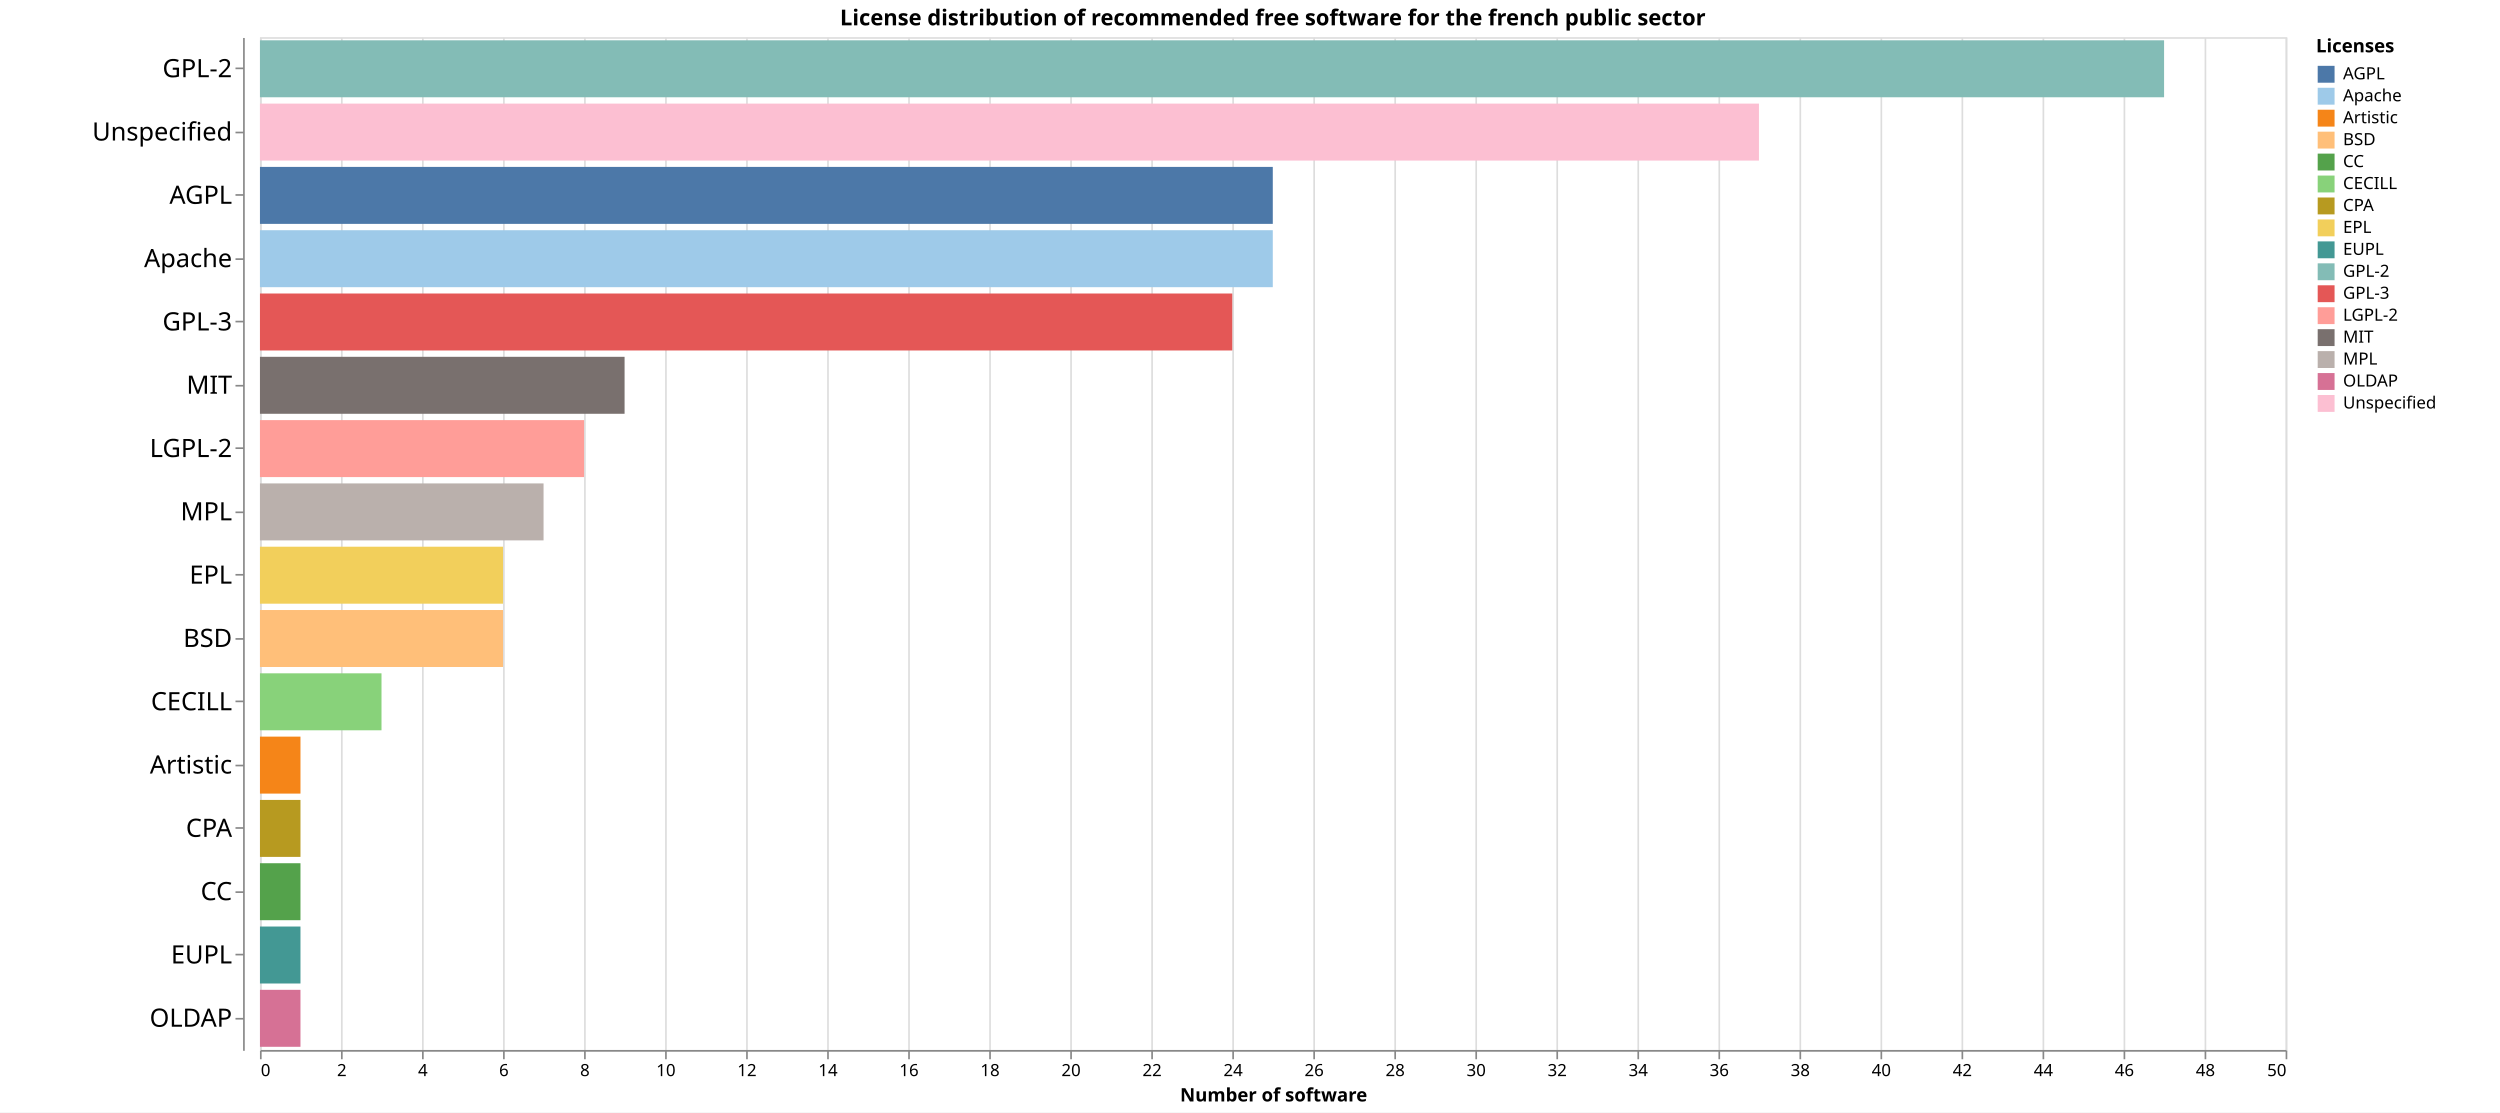
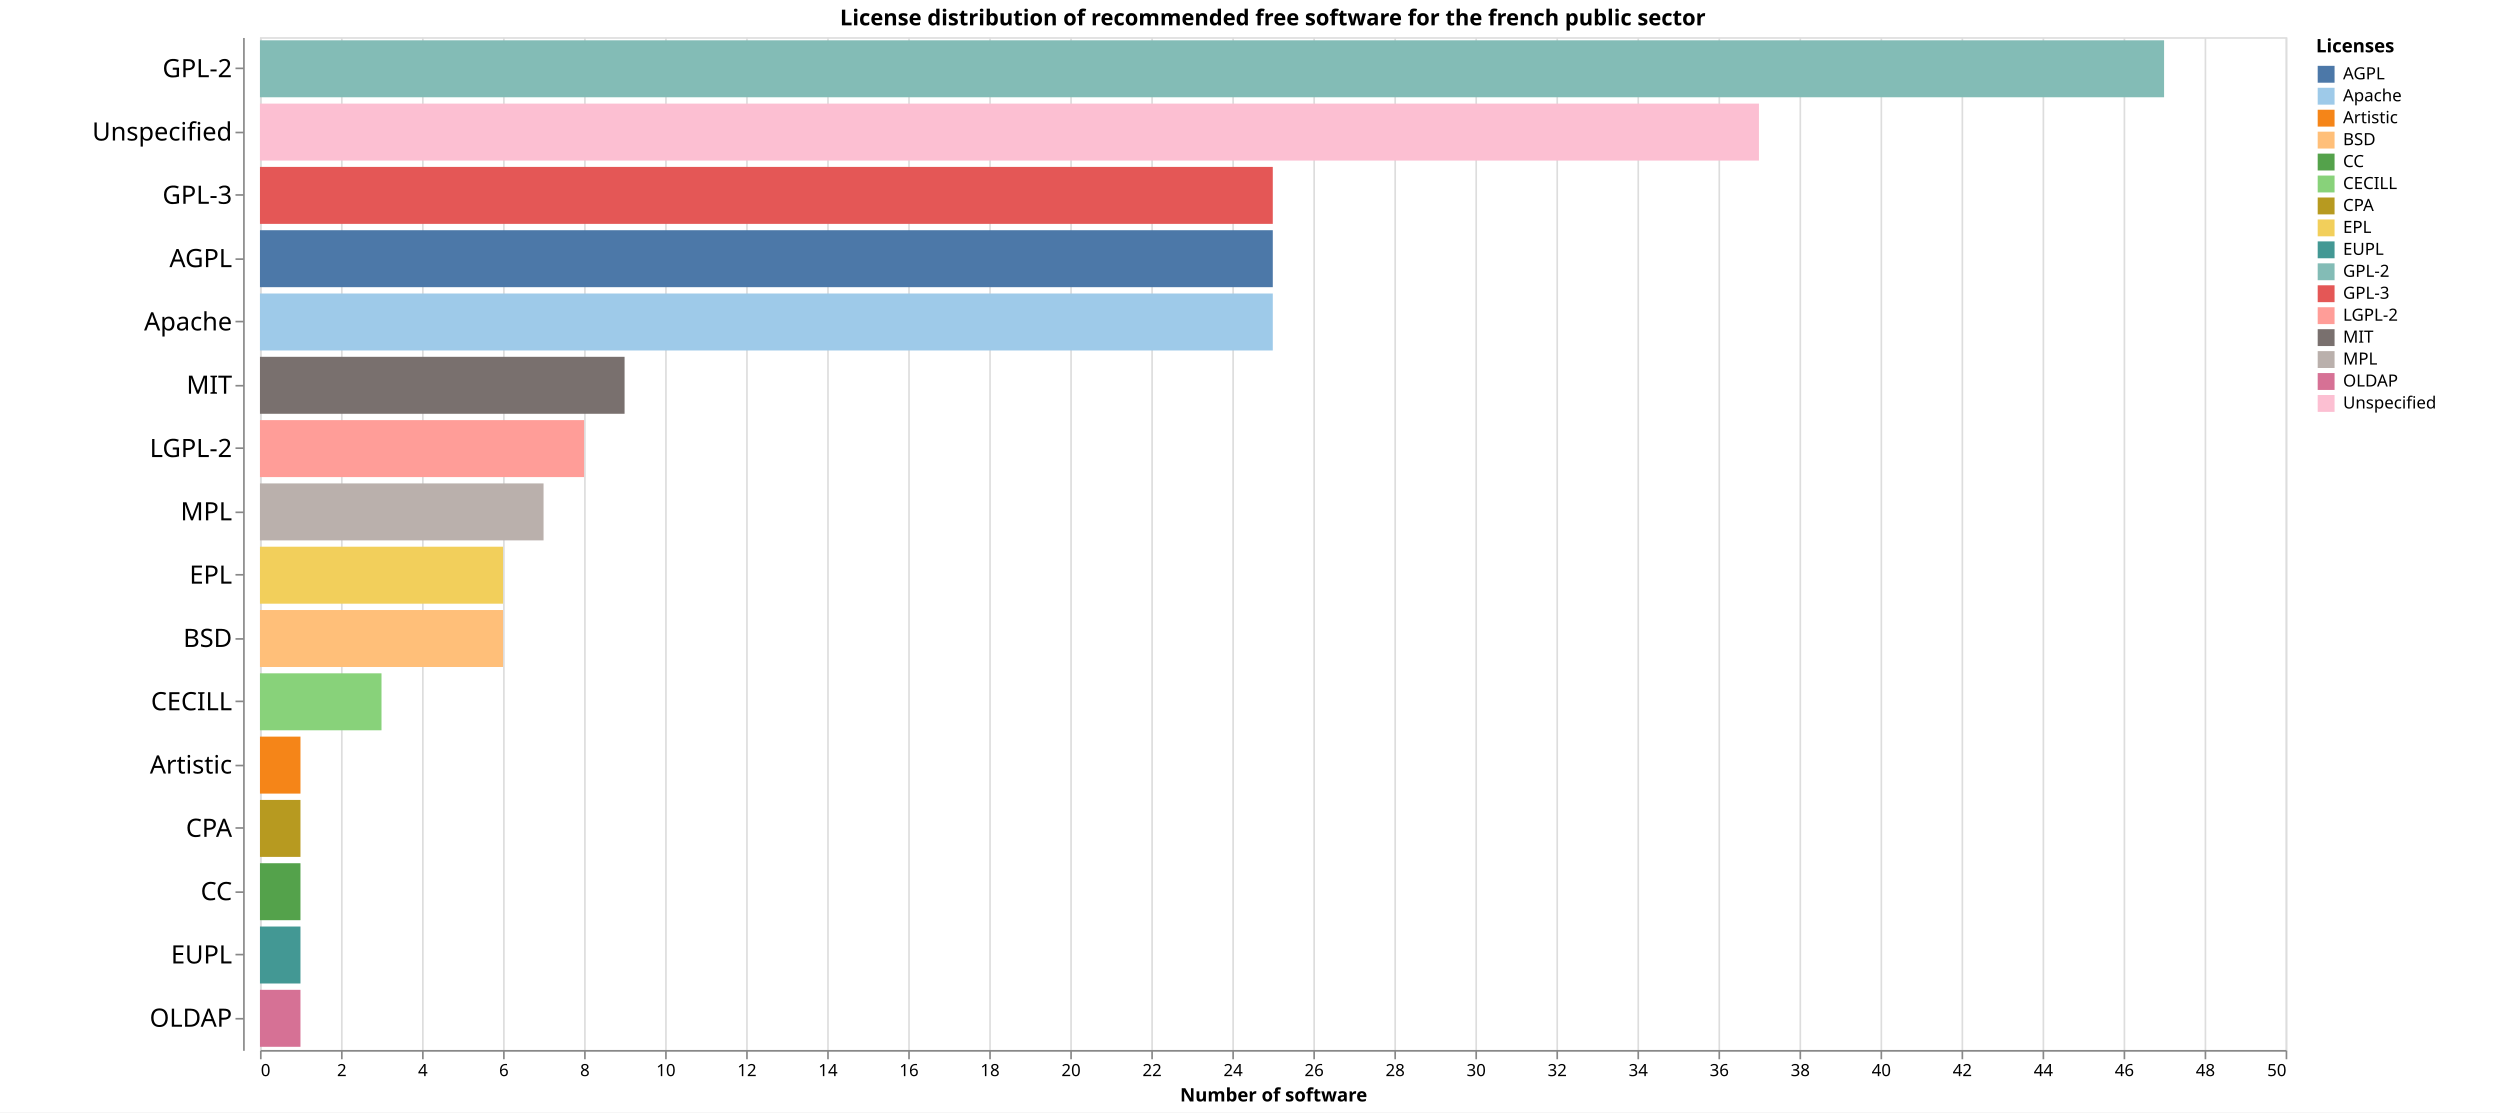
<svg xmlns="http://www.w3.org/2000/svg" class="marks" width="1481" height="659" viewBox="0 0 1481 659" version="1.1">
  <rect width="1481" height="659" style="fill: white;" />
  <g transform="translate(154,22)">
    <g class="mark-group role-frame root">
      <g transform="translate(0,0)">
        <path class="background" d="M0.5,0.5h1200v600h-1200Z" style="fill: none; stroke: #ddd;" />
        <g>
          <g class="mark-group role-axis">
            <g transform="translate(0.5,600.5)">
              <path class="background" d="M0,0h0v0h0Z" style="pointer-events: none; fill: none;" />
              <g>
                <g class="mark-rule role-axis-grid" style="pointer-events: none;">
                  <line transform="translate(0,0)" x2="0" y2="-600" style="fill: none; stroke: #ddd; stroke-width: 1; opacity: 1;" />
                  <line transform="translate(48,0)" x2="0" y2="-600" style="fill: none; stroke: #ddd; stroke-width: 1; opacity: 1;" />
                  <line transform="translate(96,0)" x2="0" y2="-600" style="fill: none; stroke: #ddd; stroke-width: 1; opacity: 1;" />
                  <line transform="translate(144,0)" x2="0" y2="-600" style="fill: none; stroke: #ddd; stroke-width: 1; opacity: 1;" />
                  <line transform="translate(192,0)" x2="0" y2="-600" style="fill: none; stroke: #ddd; stroke-width: 1; opacity: 1;" />
                  <line transform="translate(240,0)" x2="0" y2="-600" style="fill: none; stroke: #ddd; stroke-width: 1; opacity: 1;" />
                  <line transform="translate(288,0)" x2="0" y2="-600" style="fill: none; stroke: #ddd; stroke-width: 1; opacity: 1;" />
                  <line transform="translate(336,0)" x2="0" y2="-600" style="fill: none; stroke: #ddd; stroke-width: 1; opacity: 1;" />
                  <line transform="translate(384,0)" x2="0" y2="-600" style="fill: none; stroke: #ddd; stroke-width: 1; opacity: 1;" />
                  <line transform="translate(432,0)" x2="0" y2="-600" style="fill: none; stroke: #ddd; stroke-width: 1; opacity: 1;" />
                  <line transform="translate(480,0)" x2="0" y2="-600" style="fill: none; stroke: #ddd; stroke-width: 1; opacity: 1;" />
                  <line transform="translate(528,0)" x2="0" y2="-600" style="fill: none; stroke: #ddd; stroke-width: 1; opacity: 1;" />
                  <line transform="translate(576,0)" x2="0" y2="-600" style="fill: none; stroke: #ddd; stroke-width: 1; opacity: 1;" />
                  <line transform="translate(624,0)" x2="0" y2="-600" style="fill: none; stroke: #ddd; stroke-width: 1; opacity: 1;" />
                  <line transform="translate(672,0)" x2="0" y2="-600" style="fill: none; stroke: #ddd; stroke-width: 1; opacity: 1;" />
                  <line transform="translate(720,0)" x2="0" y2="-600" style="fill: none; stroke: #ddd; stroke-width: 1; opacity: 1;" />
                  <line transform="translate(768,0)" x2="0" y2="-600" style="fill: none; stroke: #ddd; stroke-width: 1; opacity: 1;" />
                  <line transform="translate(816,0)" x2="0" y2="-600" style="fill: none; stroke: #ddd; stroke-width: 1; opacity: 1;" />
                  <line transform="translate(864,0)" x2="0" y2="-600" style="fill: none; stroke: #ddd; stroke-width: 1; opacity: 1;" />
                  <line transform="translate(912,0)" x2="0" y2="-600" style="fill: none; stroke: #ddd; stroke-width: 1; opacity: 1;" />
                  <line transform="translate(960,0)" x2="0" y2="-600" style="fill: none; stroke: #ddd; stroke-width: 1; opacity: 1;" />
                  <line transform="translate(1008,0)" x2="0" y2="-600" style="fill: none; stroke: #ddd; stroke-width: 1; opacity: 1;" />
                  <line transform="translate(1056,0)" x2="0" y2="-600" style="fill: none; stroke: #ddd; stroke-width: 1; opacity: 1;" />
                  <line transform="translate(1104,0)" x2="0" y2="-600" style="fill: none; stroke: #ddd; stroke-width: 1; opacity: 1;" />
                  <line transform="translate(1152,0)" x2="0" y2="-600" style="fill: none; stroke: #ddd; stroke-width: 1; opacity: 1;" />
                  <line transform="translate(1200,0)" x2="0" y2="-600" style="fill: none; stroke: #ddd; stroke-width: 1; opacity: 1;" />
                </g>
              </g>
              <path class="foreground" d="" style="pointer-events: none; display: none; fill: none;" />
            </g>
          </g>
          <g class="mark-group role-axis">
            <g transform="translate(0.5,600.5)">
              <path class="background" d="M0,0h0v0h0Z" style="pointer-events: none; fill: none;" />
              <g>
                <g class="mark-rule role-axis-tick" style="pointer-events: none;">
                  <line transform="translate(0,0)" x2="0" y2="5" style="fill: none; stroke: #888; stroke-width: 1; opacity: 1;" />
                  <line transform="translate(48,0)" x2="0" y2="5" style="fill: none; stroke: #888; stroke-width: 1; opacity: 1;" />
                  <line transform="translate(96,0)" x2="0" y2="5" style="fill: none; stroke: #888; stroke-width: 1; opacity: 1;" />
                  <line transform="translate(144,0)" x2="0" y2="5" style="fill: none; stroke: #888; stroke-width: 1; opacity: 1;" />
                  <line transform="translate(192,0)" x2="0" y2="5" style="fill: none; stroke: #888; stroke-width: 1; opacity: 1;" />
                  <line transform="translate(240,0)" x2="0" y2="5" style="fill: none; stroke: #888; stroke-width: 1; opacity: 1;" />
                  <line transform="translate(288,0)" x2="0" y2="5" style="fill: none; stroke: #888; stroke-width: 1; opacity: 1;" />
                  <line transform="translate(336,0)" x2="0" y2="5" style="fill: none; stroke: #888; stroke-width: 1; opacity: 1;" />
                  <line transform="translate(384,0)" x2="0" y2="5" style="fill: none; stroke: #888; stroke-width: 1; opacity: 1;" />
                  <line transform="translate(432,0)" x2="0" y2="5" style="fill: none; stroke: #888; stroke-width: 1; opacity: 1;" />
                  <line transform="translate(480,0)" x2="0" y2="5" style="fill: none; stroke: #888; stroke-width: 1; opacity: 1;" />
                  <line transform="translate(528,0)" x2="0" y2="5" style="fill: none; stroke: #888; stroke-width: 1; opacity: 1;" />
                  <line transform="translate(576,0)" x2="0" y2="5" style="fill: none; stroke: #888; stroke-width: 1; opacity: 1;" />
                  <line transform="translate(624,0)" x2="0" y2="5" style="fill: none; stroke: #888; stroke-width: 1; opacity: 1;" />
                  <line transform="translate(672,0)" x2="0" y2="5" style="fill: none; stroke: #888; stroke-width: 1; opacity: 1;" />
                  <line transform="translate(720,0)" x2="0" y2="5" style="fill: none; stroke: #888; stroke-width: 1; opacity: 1;" />
                  <line transform="translate(768,0)" x2="0" y2="5" style="fill: none; stroke: #888; stroke-width: 1; opacity: 1;" />
                  <line transform="translate(816,0)" x2="0" y2="5" style="fill: none; stroke: #888; stroke-width: 1; opacity: 1;" />
                  <line transform="translate(864,0)" x2="0" y2="5" style="fill: none; stroke: #888; stroke-width: 1; opacity: 1;" />
                  <line transform="translate(912,0)" x2="0" y2="5" style="fill: none; stroke: #888; stroke-width: 1; opacity: 1;" />
                  <line transform="translate(960,0)" x2="0" y2="5" style="fill: none; stroke: #888; stroke-width: 1; opacity: 1;" />
                  <line transform="translate(1008,0)" x2="0" y2="5" style="fill: none; stroke: #888; stroke-width: 1; opacity: 1;" />
                  <line transform="translate(1056,0)" x2="0" y2="5" style="fill: none; stroke: #888; stroke-width: 1; opacity: 1;" />
                  <line transform="translate(1104,0)" x2="0" y2="5" style="fill: none; stroke: #888; stroke-width: 1; opacity: 1;" />
                  <line transform="translate(1152,0)" x2="0" y2="5" style="fill: none; stroke: #888; stroke-width: 1; opacity: 1;" />
                  <line transform="translate(1200,0)" x2="0" y2="5" style="fill: none; stroke: #888; stroke-width: 1; opacity: 1;" />
                </g>
                <g class="mark-text role-axis-label" style="pointer-events: none;">
                  <text text-anchor="start" transform="translate(0,15)" style="font-family: sans-serif; font-size: 10px; fill: #000; opacity: 1;">0</text>
                  <text text-anchor="middle" transform="translate(48,15)" style="font-family: sans-serif; font-size: 10px; fill: #000; opacity: 1;">2</text>
                  <text text-anchor="middle" transform="translate(96,15)" style="font-family: sans-serif; font-size: 10px; fill: #000; opacity: 1;">4</text>
                  <text text-anchor="middle" transform="translate(144,15)" style="font-family: sans-serif; font-size: 10px; fill: #000; opacity: 1;">6</text>
                  <text text-anchor="middle" transform="translate(192,15)" style="font-family: sans-serif; font-size: 10px; fill: #000; opacity: 1;">8</text>
                  <text text-anchor="middle" transform="translate(240,15)" style="font-family: sans-serif; font-size: 10px; fill: #000; opacity: 1;">10</text>
                  <text text-anchor="middle" transform="translate(288,15)" style="font-family: sans-serif; font-size: 10px; fill: #000; opacity: 1;">12</text>
                  <text text-anchor="middle" transform="translate(336,15)" style="font-family: sans-serif; font-size: 10px; fill: #000; opacity: 1;">14</text>
                  <text text-anchor="middle" transform="translate(384,15)" style="font-family: sans-serif; font-size: 10px; fill: #000; opacity: 1;">16</text>
                  <text text-anchor="middle" transform="translate(432,15)" style="font-family: sans-serif; font-size: 10px; fill: #000; opacity: 1;">18</text>
                  <text text-anchor="middle" transform="translate(480,15)" style="font-family: sans-serif; font-size: 10px; fill: #000; opacity: 1;">20</text>
                  <text text-anchor="middle" transform="translate(528,15)" style="font-family: sans-serif; font-size: 10px; fill: #000; opacity: 1;">22</text>
                  <text text-anchor="middle" transform="translate(576,15)" style="font-family: sans-serif; font-size: 10px; fill: #000; opacity: 1;">24</text>
                  <text text-anchor="middle" transform="translate(624,15)" style="font-family: sans-serif; font-size: 10px; fill: #000; opacity: 1;">26</text>
                  <text text-anchor="middle" transform="translate(672,15)" style="font-family: sans-serif; font-size: 10px; fill: #000; opacity: 1;">28</text>
                  <text text-anchor="middle" transform="translate(720,15)" style="font-family: sans-serif; font-size: 10px; fill: #000; opacity: 1;">30</text>
                  <text text-anchor="middle" transform="translate(768,15)" style="font-family: sans-serif; font-size: 10px; fill: #000; opacity: 1;">32</text>
                  <text text-anchor="middle" transform="translate(816,15)" style="font-family: sans-serif; font-size: 10px; fill: #000; opacity: 1;">34</text>
                  <text text-anchor="middle" transform="translate(864,15)" style="font-family: sans-serif; font-size: 10px; fill: #000; opacity: 1;">36</text>
                  <text text-anchor="middle" transform="translate(912,15)" style="font-family: sans-serif; font-size: 10px; fill: #000; opacity: 1;">38</text>
                  <text text-anchor="middle" transform="translate(960,15)" style="font-family: sans-serif; font-size: 10px; fill: #000; opacity: 1;">40</text>
                  <text text-anchor="middle" transform="translate(1008,15)" style="font-family: sans-serif; font-size: 10px; fill: #000; opacity: 1;">42</text>
                  <text text-anchor="middle" transform="translate(1056,15)" style="font-family: sans-serif; font-size: 10px; fill: #000; opacity: 1;">44</text>
                  <text text-anchor="middle" transform="translate(1104,15)" style="font-family: sans-serif; font-size: 10px; fill: #000; opacity: 1;">46</text>
                  <text text-anchor="middle" transform="translate(1152,15)" style="font-family: sans-serif; font-size: 10px; fill: #000; opacity: 1;">48</text>
                  <text text-anchor="end" transform="translate(1200,15)" style="font-family: sans-serif; font-size: 10px; fill: #000; opacity: 1;">50</text>
                </g>
                <g class="mark-rule role-axis-domain" style="pointer-events: none;">
                  <line transform="translate(0,0)" x2="1200" y2="0" style="fill: none; stroke: #888; stroke-width: 1; opacity: 1;" />
                </g>
                <g class="mark-text role-axis-title" style="pointer-events: none;">
                  <text text-anchor="middle" transform="translate(600,30)" style="font-family: sans-serif; font-size: 11px; font-weight: bold; fill: #000; opacity: 1;">Number of software</text>
                </g>
              </g>
              <path class="foreground" d="" style="pointer-events: none; display: none; fill: none;" />
            </g>
          </g>
          <g class="mark-group role-axis">
            <g transform="translate(-9.5,0.5)">
              <path class="background" d="M0,0h0v0h0Z" style="pointer-events: none; fill: none;" />
              <g>
                <g class="mark-rule role-axis-tick" style="pointer-events: none;">
                  <line transform="translate(0,18)" x2="-5" y2="0" style="fill: none; stroke: #888; stroke-width: 1; opacity: 1;" />
                  <line transform="translate(0,56)" x2="-5" y2="0" style="fill: none; stroke: #888; stroke-width: 1; opacity: 1;" />
                  <line transform="translate(0,93)" x2="-5" y2="0" style="fill: none; stroke: #888; stroke-width: 1; opacity: 1;" />
                  <line transform="translate(0,131)" x2="-5" y2="0" style="fill: none; stroke: #888; stroke-width: 1; opacity: 1;" />
                  <line transform="translate(0,168)" x2="-5" y2="0" style="fill: none; stroke: #888; stroke-width: 1; opacity: 1;" />
                  <line transform="translate(0,206)" x2="-5" y2="0" style="fill: none; stroke: #888; stroke-width: 1; opacity: 1;" />
                  <line transform="translate(0,243)" x2="-5" y2="0" style="fill: none; stroke: #888; stroke-width: 1; opacity: 1;" />
                  <line transform="translate(0,281)" x2="-5" y2="0" style="fill: none; stroke: #888; stroke-width: 1; opacity: 1;" />
                  <line transform="translate(0,318)" x2="-5" y2="0" style="fill: none; stroke: #888; stroke-width: 1; opacity: 1;" />
                  <line transform="translate(0,356)" x2="-5" y2="0" style="fill: none; stroke: #888; stroke-width: 1; opacity: 1;" />
                  <line transform="translate(0,393)" x2="-5" y2="0" style="fill: none; stroke: #888; stroke-width: 1; opacity: 1;" />
                  <line transform="translate(0,431)" x2="-5" y2="0" style="fill: none; stroke: #888; stroke-width: 1; opacity: 1;" />
                  <line transform="translate(0,468)" x2="-5" y2="0" style="fill: none; stroke: #888; stroke-width: 1; opacity: 1;" />
                  <line transform="translate(0,506)" x2="-5" y2="0" style="fill: none; stroke: #888; stroke-width: 1; opacity: 1;" />
                  <line transform="translate(0,543)" x2="-5" y2="0" style="fill: none; stroke: #888; stroke-width: 1; opacity: 1;" />
                  <line transform="translate(0,581)" x2="-5" y2="0" style="fill: none; stroke: #888; stroke-width: 1; opacity: 1;" />
                </g>
                <g class="mark-text role-axis-label" style="pointer-events: none;">
                  <text text-anchor="end" transform="translate(-7,23.25)" style="font-family: sans-serif; font-size: 15px; fill: #000; opacity: 1;">GPL-2</text>
                  <text text-anchor="end" transform="translate(-7,60.75)" style="font-family: sans-serif; font-size: 15px; fill: #000; opacity: 1;">Unspecified</text>
-                   <text text-anchor="end" transform="translate(-7,98.25)" style="font-family: sans-serif; font-size: 15px; fill: #000; opacity: 1;">AGPL</text>
-                   <text text-anchor="end" transform="translate(-7,135.75)" style="font-family: sans-serif; font-size: 15px; fill: #000; opacity: 1;">Apache</text>
-                   <text text-anchor="end" transform="translate(-7,173.25)" style="font-family: sans-serif; font-size: 15px; fill: #000; opacity: 1;">GPL-3</text>
+                   <text text-anchor="end" transform="translate(-7,98.25)" style="font-family: sans-serif; font-size: 15px; fill: #000; opacity: 1;">GPL-3</text>
+                   <text text-anchor="end" transform="translate(-7,135.75)" style="font-family: sans-serif; font-size: 15px; fill: #000; opacity: 1;">AGPL</text>
+                   <text text-anchor="end" transform="translate(-7,173.25)" style="font-family: sans-serif; font-size: 15px; fill: #000; opacity: 1;">Apache</text>
                  <text text-anchor="end" transform="translate(-7,210.75)" style="font-family: sans-serif; font-size: 15px; fill: #000; opacity: 1;">MIT</text>
                  <text text-anchor="end" transform="translate(-7,248.25)" style="font-family: sans-serif; font-size: 15px; fill: #000; opacity: 1;">LGPL-2</text>
                  <text text-anchor="end" transform="translate(-7,285.75)" style="font-family: sans-serif; font-size: 15px; fill: #000; opacity: 1;">MPL</text>
                  <text text-anchor="end" transform="translate(-7,323.25)" style="font-family: sans-serif; font-size: 15px; fill: #000; opacity: 1;">EPL</text>
                  <text text-anchor="end" transform="translate(-7,360.75)" style="font-family: sans-serif; font-size: 15px; fill: #000; opacity: 1;">BSD</text>
                  <text text-anchor="end" transform="translate(-7,398.25)" style="font-family: sans-serif; font-size: 15px; fill: #000; opacity: 1;">CECILL</text>
                  <text text-anchor="end" transform="translate(-7,435.75)" style="font-family: sans-serif; font-size: 15px; fill: #000; opacity: 1;">Artistic</text>
                  <text text-anchor="end" transform="translate(-7,473.25)" style="font-family: sans-serif; font-size: 15px; fill: #000; opacity: 1;">CPA</text>
                  <text text-anchor="end" transform="translate(-7,510.75)" style="font-family: sans-serif; font-size: 15px; fill: #000; opacity: 1;">CC</text>
                  <text text-anchor="end" transform="translate(-7,548.25)" style="font-family: sans-serif; font-size: 15px; fill: #000; opacity: 1;">EUPL</text>
                  <text text-anchor="end" transform="translate(-7,585.75)" style="font-family: sans-serif; font-size: 15px; fill: #000; opacity: 1;">OLDAP</text>
                </g>
                <g class="mark-rule role-axis-domain" style="pointer-events: none;">
                  <line transform="translate(0,0)" x2="0" y2="600" style="fill: none; stroke: #888; stroke-width: 1; opacity: 1;" />
                </g>
              </g>
              <path class="foreground" d="" style="pointer-events: none; display: none; fill: none;" />
            </g>
          </g>
          <g class="mark-rect role-mark marks">
-             <path d="M0,151.875h576v33.75h-576Z" style="fill: #e45756;" />
+             <path d="M0,76.875h600v33.75h-600Z" style="fill: #e45756;" />
            <path d="M0,226.875h192v33.75h-192Z" style="fill: #ff9d98;" />
            <path d="M0,301.875h144v33.75h-144Z" style="fill: #f2cf5b;" />
            <path d="M0,414.375h24v33.75h-24Z" style="fill: #f58518;" />
-             <path d="M0,76.875h600v33.75h-600Z" style="fill: #4c78a8;" />
+             <path d="M0,114.375h600v33.75h-600Z" style="fill: #4c78a8;" />
            <path d="M0,451.875h24v33.75h-24Z" style="fill: #b79a20;" />
            <path d="M0,376.875h72v33.75h-72Z" style="fill: #88d27a;" />
            <path d="M0,489.375h24v33.75h-24Z" style="fill: #54a24b;" />
            <path d="M0,39.375h888v33.75h-888Z" style="fill: #fcbfd2;" />
-             <path d="M0,114.375h600v33.75h-600Z" style="fill: #9ecae9;" />
+             <path d="M0,151.875h600v33.75h-600Z" style="fill: #9ecae9;" />
            <path d="M0,526.875h24v33.75h-24Z" style="fill: #439894;" />
            <path d="M0,339.375h144v33.75h-144Z" style="fill: #ffbf79;" />
            <path d="M0,189.375h216v33.75h-216Z" style="fill: #79706e;" />
            <path d="M0,1.875h1128v33.75h-1128Z" style="fill: #83bcb6;" />
            <path d="M0,264.375h168v33.75h-168Z" style="fill: #bab0ac;" />
            <path d="M0,564.375h24v33.75h-24Z" style="fill: #d67195;" />
          </g>
          <g class="mark-group role-legend">
            <g transform="translate(1218,0)">
              <path class="background" d="M0,0h104v222h-104Z" style="pointer-events: none; fill: none;" />
              <g>
                <g class="mark-group role-legend-entry">
                  <g transform="translate(0,16)">
                    <path class="background" d="M0,0h0v0h0Z" style="pointer-events: none; fill: none;" />
                    <g>
                      <g class="mark-group role-scope">
                        <g transform="translate(0,0)">
                          <path class="background" d="M0,0h104v11h-104Z" style="pointer-events: none; fill: none; opacity: 1;" />
                          <g>
                            <g class="mark-symbol role-legend-symbol" style="pointer-events: none;">
                              <path transform="translate(6,6)" d="M-5,-5h10v10h-10Z" style="fill: #4c78a8; stroke-width: 1.5; opacity: 1;" />
                            </g>
                            <g class="mark-text role-legend-label" style="pointer-events: none;">
                              <text text-anchor="start" transform="translate(16,9)" style="font-family: sans-serif; font-size: 10px; fill: #000; opacity: 1;">AGPL</text>
                            </g>
                          </g>
                          <path class="foreground" d="" style="pointer-events: none; display: none; fill: none;" />
                        </g>
                        <g transform="translate(0,13)">
                          <path class="background" d="M0,0h104v11h-104Z" style="pointer-events: none; fill: none; opacity: 1;" />
                          <g>
                            <g class="mark-symbol role-legend-symbol" style="pointer-events: none;">
                              <path transform="translate(6,6)" d="M-5,-5h10v10h-10Z" style="fill: #9ecae9; stroke-width: 1.5; opacity: 1;" />
                            </g>
                            <g class="mark-text role-legend-label" style="pointer-events: none;">
                              <text text-anchor="start" transform="translate(16,9)" style="font-family: sans-serif; font-size: 10px; fill: #000; opacity: 1;">Apache</text>
                            </g>
                          </g>
                          <path class="foreground" d="" style="pointer-events: none; display: none; fill: none;" />
                        </g>
                        <g transform="translate(0,26)">
                          <path class="background" d="M0,0h104v11h-104Z" style="pointer-events: none; fill: none; opacity: 1;" />
                          <g>
                            <g class="mark-symbol role-legend-symbol" style="pointer-events: none;">
                              <path transform="translate(6,6)" d="M-5,-5h10v10h-10Z" style="fill: #f58518; stroke-width: 1.5; opacity: 1;" />
                            </g>
                            <g class="mark-text role-legend-label" style="pointer-events: none;">
                              <text text-anchor="start" transform="translate(16,9)" style="font-family: sans-serif; font-size: 10px; fill: #000; opacity: 1;">Artistic</text>
                            </g>
                          </g>
                          <path class="foreground" d="" style="pointer-events: none; display: none; fill: none;" />
                        </g>
                        <g transform="translate(0,39)">
                          <path class="background" d="M0,0h104v11h-104Z" style="pointer-events: none; fill: none; opacity: 1;" />
                          <g>
                            <g class="mark-symbol role-legend-symbol" style="pointer-events: none;">
                              <path transform="translate(6,6)" d="M-5,-5h10v10h-10Z" style="fill: #ffbf79; stroke-width: 1.5; opacity: 1;" />
                            </g>
                            <g class="mark-text role-legend-label" style="pointer-events: none;">
                              <text text-anchor="start" transform="translate(16,9)" style="font-family: sans-serif; font-size: 10px; fill: #000; opacity: 1;">BSD</text>
                            </g>
                          </g>
                          <path class="foreground" d="" style="pointer-events: none; display: none; fill: none;" />
                        </g>
                        <g transform="translate(0,52)">
                          <path class="background" d="M0,0h104v11h-104Z" style="pointer-events: none; fill: none; opacity: 1;" />
                          <g>
                            <g class="mark-symbol role-legend-symbol" style="pointer-events: none;">
                              <path transform="translate(6,6)" d="M-5,-5h10v10h-10Z" style="fill: #54a24b; stroke-width: 1.5; opacity: 1;" />
                            </g>
                            <g class="mark-text role-legend-label" style="pointer-events: none;">
                              <text text-anchor="start" transform="translate(16,9)" style="font-family: sans-serif; font-size: 10px; fill: #000; opacity: 1;">CC</text>
                            </g>
                          </g>
                          <path class="foreground" d="" style="pointer-events: none; display: none; fill: none;" />
                        </g>
                        <g transform="translate(0,65)">
                          <path class="background" d="M0,0h104v11h-104Z" style="pointer-events: none; fill: none; opacity: 1;" />
                          <g>
                            <g class="mark-symbol role-legend-symbol" style="pointer-events: none;">
                              <path transform="translate(6,6)" d="M-5,-5h10v10h-10Z" style="fill: #88d27a; stroke-width: 1.5; opacity: 1;" />
                            </g>
                            <g class="mark-text role-legend-label" style="pointer-events: none;">
                              <text text-anchor="start" transform="translate(16,9)" style="font-family: sans-serif; font-size: 10px; fill: #000; opacity: 1;">CECILL</text>
                            </g>
                          </g>
                          <path class="foreground" d="" style="pointer-events: none; display: none; fill: none;" />
                        </g>
                        <g transform="translate(0,78)">
                          <path class="background" d="M0,0h104v11h-104Z" style="pointer-events: none; fill: none; opacity: 1;" />
                          <g>
                            <g class="mark-symbol role-legend-symbol" style="pointer-events: none;">
                              <path transform="translate(6,6)" d="M-5,-5h10v10h-10Z" style="fill: #b79a20; stroke-width: 1.5; opacity: 1;" />
                            </g>
                            <g class="mark-text role-legend-label" style="pointer-events: none;">
                              <text text-anchor="start" transform="translate(16,9)" style="font-family: sans-serif; font-size: 10px; fill: #000; opacity: 1;">CPA</text>
                            </g>
                          </g>
                          <path class="foreground" d="" style="pointer-events: none; display: none; fill: none;" />
                        </g>
                        <g transform="translate(0,91)">
                          <path class="background" d="M0,0h104v11h-104Z" style="pointer-events: none; fill: none; opacity: 1;" />
                          <g>
                            <g class="mark-symbol role-legend-symbol" style="pointer-events: none;">
                              <path transform="translate(6,6)" d="M-5,-5h10v10h-10Z" style="fill: #f2cf5b; stroke-width: 1.5; opacity: 1;" />
                            </g>
                            <g class="mark-text role-legend-label" style="pointer-events: none;">
                              <text text-anchor="start" transform="translate(16,9)" style="font-family: sans-serif; font-size: 10px; fill: #000; opacity: 1;">EPL</text>
                            </g>
                          </g>
                          <path class="foreground" d="" style="pointer-events: none; display: none; fill: none;" />
                        </g>
                        <g transform="translate(0,104)">
                          <path class="background" d="M0,0h104v11h-104Z" style="pointer-events: none; fill: none; opacity: 1;" />
                          <g>
                            <g class="mark-symbol role-legend-symbol" style="pointer-events: none;">
                              <path transform="translate(6,6)" d="M-5,-5h10v10h-10Z" style="fill: #439894; stroke-width: 1.5; opacity: 1;" />
                            </g>
                            <g class="mark-text role-legend-label" style="pointer-events: none;">
                              <text text-anchor="start" transform="translate(16,9)" style="font-family: sans-serif; font-size: 10px; fill: #000; opacity: 1;">EUPL</text>
                            </g>
                          </g>
                          <path class="foreground" d="" style="pointer-events: none; display: none; fill: none;" />
                        </g>
                        <g transform="translate(0,117)">
                          <path class="background" d="M0,0h104v11h-104Z" style="pointer-events: none; fill: none; opacity: 1;" />
                          <g>
                            <g class="mark-symbol role-legend-symbol" style="pointer-events: none;">
                              <path transform="translate(6,6)" d="M-5,-5h10v10h-10Z" style="fill: #83bcb6; stroke-width: 1.5; opacity: 1;" />
                            </g>
                            <g class="mark-text role-legend-label" style="pointer-events: none;">
                              <text text-anchor="start" transform="translate(16,9)" style="font-family: sans-serif; font-size: 10px; fill: #000; opacity: 1;">GPL-2</text>
                            </g>
                          </g>
                          <path class="foreground" d="" style="pointer-events: none; display: none; fill: none;" />
                        </g>
                        <g transform="translate(0,130)">
                          <path class="background" d="M0,0h104v11h-104Z" style="pointer-events: none; fill: none; opacity: 1;" />
                          <g>
                            <g class="mark-symbol role-legend-symbol" style="pointer-events: none;">
                              <path transform="translate(6,6)" d="M-5,-5h10v10h-10Z" style="fill: #e45756; stroke-width: 1.5; opacity: 1;" />
                            </g>
                            <g class="mark-text role-legend-label" style="pointer-events: none;">
                              <text text-anchor="start" transform="translate(16,9)" style="font-family: sans-serif; font-size: 10px; fill: #000; opacity: 1;">GPL-3</text>
                            </g>
                          </g>
                          <path class="foreground" d="" style="pointer-events: none; display: none; fill: none;" />
                        </g>
                        <g transform="translate(0,143)">
                          <path class="background" d="M0,0h104v11h-104Z" style="pointer-events: none; fill: none; opacity: 1;" />
                          <g>
                            <g class="mark-symbol role-legend-symbol" style="pointer-events: none;">
                              <path transform="translate(6,6)" d="M-5,-5h10v10h-10Z" style="fill: #ff9d98; stroke-width: 1.5; opacity: 1;" />
                            </g>
                            <g class="mark-text role-legend-label" style="pointer-events: none;">
                              <text text-anchor="start" transform="translate(16,9)" style="font-family: sans-serif; font-size: 10px; fill: #000; opacity: 1;">LGPL-2</text>
                            </g>
                          </g>
                          <path class="foreground" d="" style="pointer-events: none; display: none; fill: none;" />
                        </g>
                        <g transform="translate(0,156)">
                          <path class="background" d="M0,0h104v11h-104Z" style="pointer-events: none; fill: none; opacity: 1;" />
                          <g>
                            <g class="mark-symbol role-legend-symbol" style="pointer-events: none;">
                              <path transform="translate(6,6)" d="M-5,-5h10v10h-10Z" style="fill: #79706e; stroke-width: 1.5; opacity: 1;" />
                            </g>
                            <g class="mark-text role-legend-label" style="pointer-events: none;">
                              <text text-anchor="start" transform="translate(16,9)" style="font-family: sans-serif; font-size: 10px; fill: #000; opacity: 1;">MIT</text>
                            </g>
                          </g>
                          <path class="foreground" d="" style="pointer-events: none; display: none; fill: none;" />
                        </g>
                        <g transform="translate(0,169)">
                          <path class="background" d="M0,0h104v11h-104Z" style="pointer-events: none; fill: none; opacity: 1;" />
                          <g>
                            <g class="mark-symbol role-legend-symbol" style="pointer-events: none;">
                              <path transform="translate(6,6)" d="M-5,-5h10v10h-10Z" style="fill: #bab0ac; stroke-width: 1.5; opacity: 1;" />
                            </g>
                            <g class="mark-text role-legend-label" style="pointer-events: none;">
                              <text text-anchor="start" transform="translate(16,9)" style="font-family: sans-serif; font-size: 10px; fill: #000; opacity: 1;">MPL</text>
                            </g>
                          </g>
                          <path class="foreground" d="" style="pointer-events: none; display: none; fill: none;" />
                        </g>
                        <g transform="translate(0,182)">
                          <path class="background" d="M0,0h104v11h-104Z" style="pointer-events: none; fill: none; opacity: 1;" />
                          <g>
                            <g class="mark-symbol role-legend-symbol" style="pointer-events: none;">
                              <path transform="translate(6,6)" d="M-5,-5h10v10h-10Z" style="fill: #d67195; stroke-width: 1.5; opacity: 1;" />
                            </g>
                            <g class="mark-text role-legend-label" style="pointer-events: none;">
                              <text text-anchor="start" transform="translate(16,9)" style="font-family: sans-serif; font-size: 10px; fill: #000; opacity: 1;">OLDAP</text>
                            </g>
                          </g>
                          <path class="foreground" d="" style="pointer-events: none; display: none; fill: none;" />
                        </g>
                        <g transform="translate(0,195)">
                          <path class="background" d="M0,0h104v11h-104Z" style="pointer-events: none; fill: none; opacity: 1;" />
                          <g>
                            <g class="mark-symbol role-legend-symbol" style="pointer-events: none;">
                              <path transform="translate(6,6)" d="M-5,-5h10v10h-10Z" style="fill: #fcbfd2; stroke-width: 1.5; opacity: 1;" />
                            </g>
                            <g class="mark-text role-legend-label" style="pointer-events: none;">
                              <text text-anchor="start" transform="translate(16,9)" style="font-family: sans-serif; font-size: 10px; fill: #000; opacity: 1;">Unspecified</text>
                            </g>
                          </g>
                          <path class="foreground" d="" style="pointer-events: none; display: none; fill: none;" />
                        </g>
                      </g>
                    </g>
                    <path class="foreground" d="" style="pointer-events: none; display: none; fill: none;" />
                  </g>
                </g>
                <g class="mark-text role-legend-title" style="pointer-events: none;">
                  <text text-anchor="start" transform="translate(0,9)" style="font-family: sans-serif; font-size: 11px; font-weight: bold; fill: #000; opacity: 1;">Licenses</text>
                </g>
              </g>
              <path class="foreground" d="" style="pointer-events: none; display: none; fill: none;" />
            </g>
          </g>
          <g class="mark-group role-title">
            <g transform="translate(600,-17)">
              <path class="background" d="M0,0h0v0h0Z" style="pointer-events: none; fill: none;" />
              <g>
                <g class="mark-text role-title-text" style="pointer-events: none;">
                  <text text-anchor="middle" transform="translate(0,10)" style="font-family: sans-serif; font-size: 13px; font-weight: bold; fill: #000; opacity: 1;">License distribution of recommended free software for the french public sector</text>
                </g>
              </g>
              <path class="foreground" d="" style="pointer-events: none; display: none; fill: none;" />
            </g>
          </g>
        </g>
        <path class="foreground" d="" style="display: none; fill: none;" />
      </g>
    </g>
  </g>
</svg>
